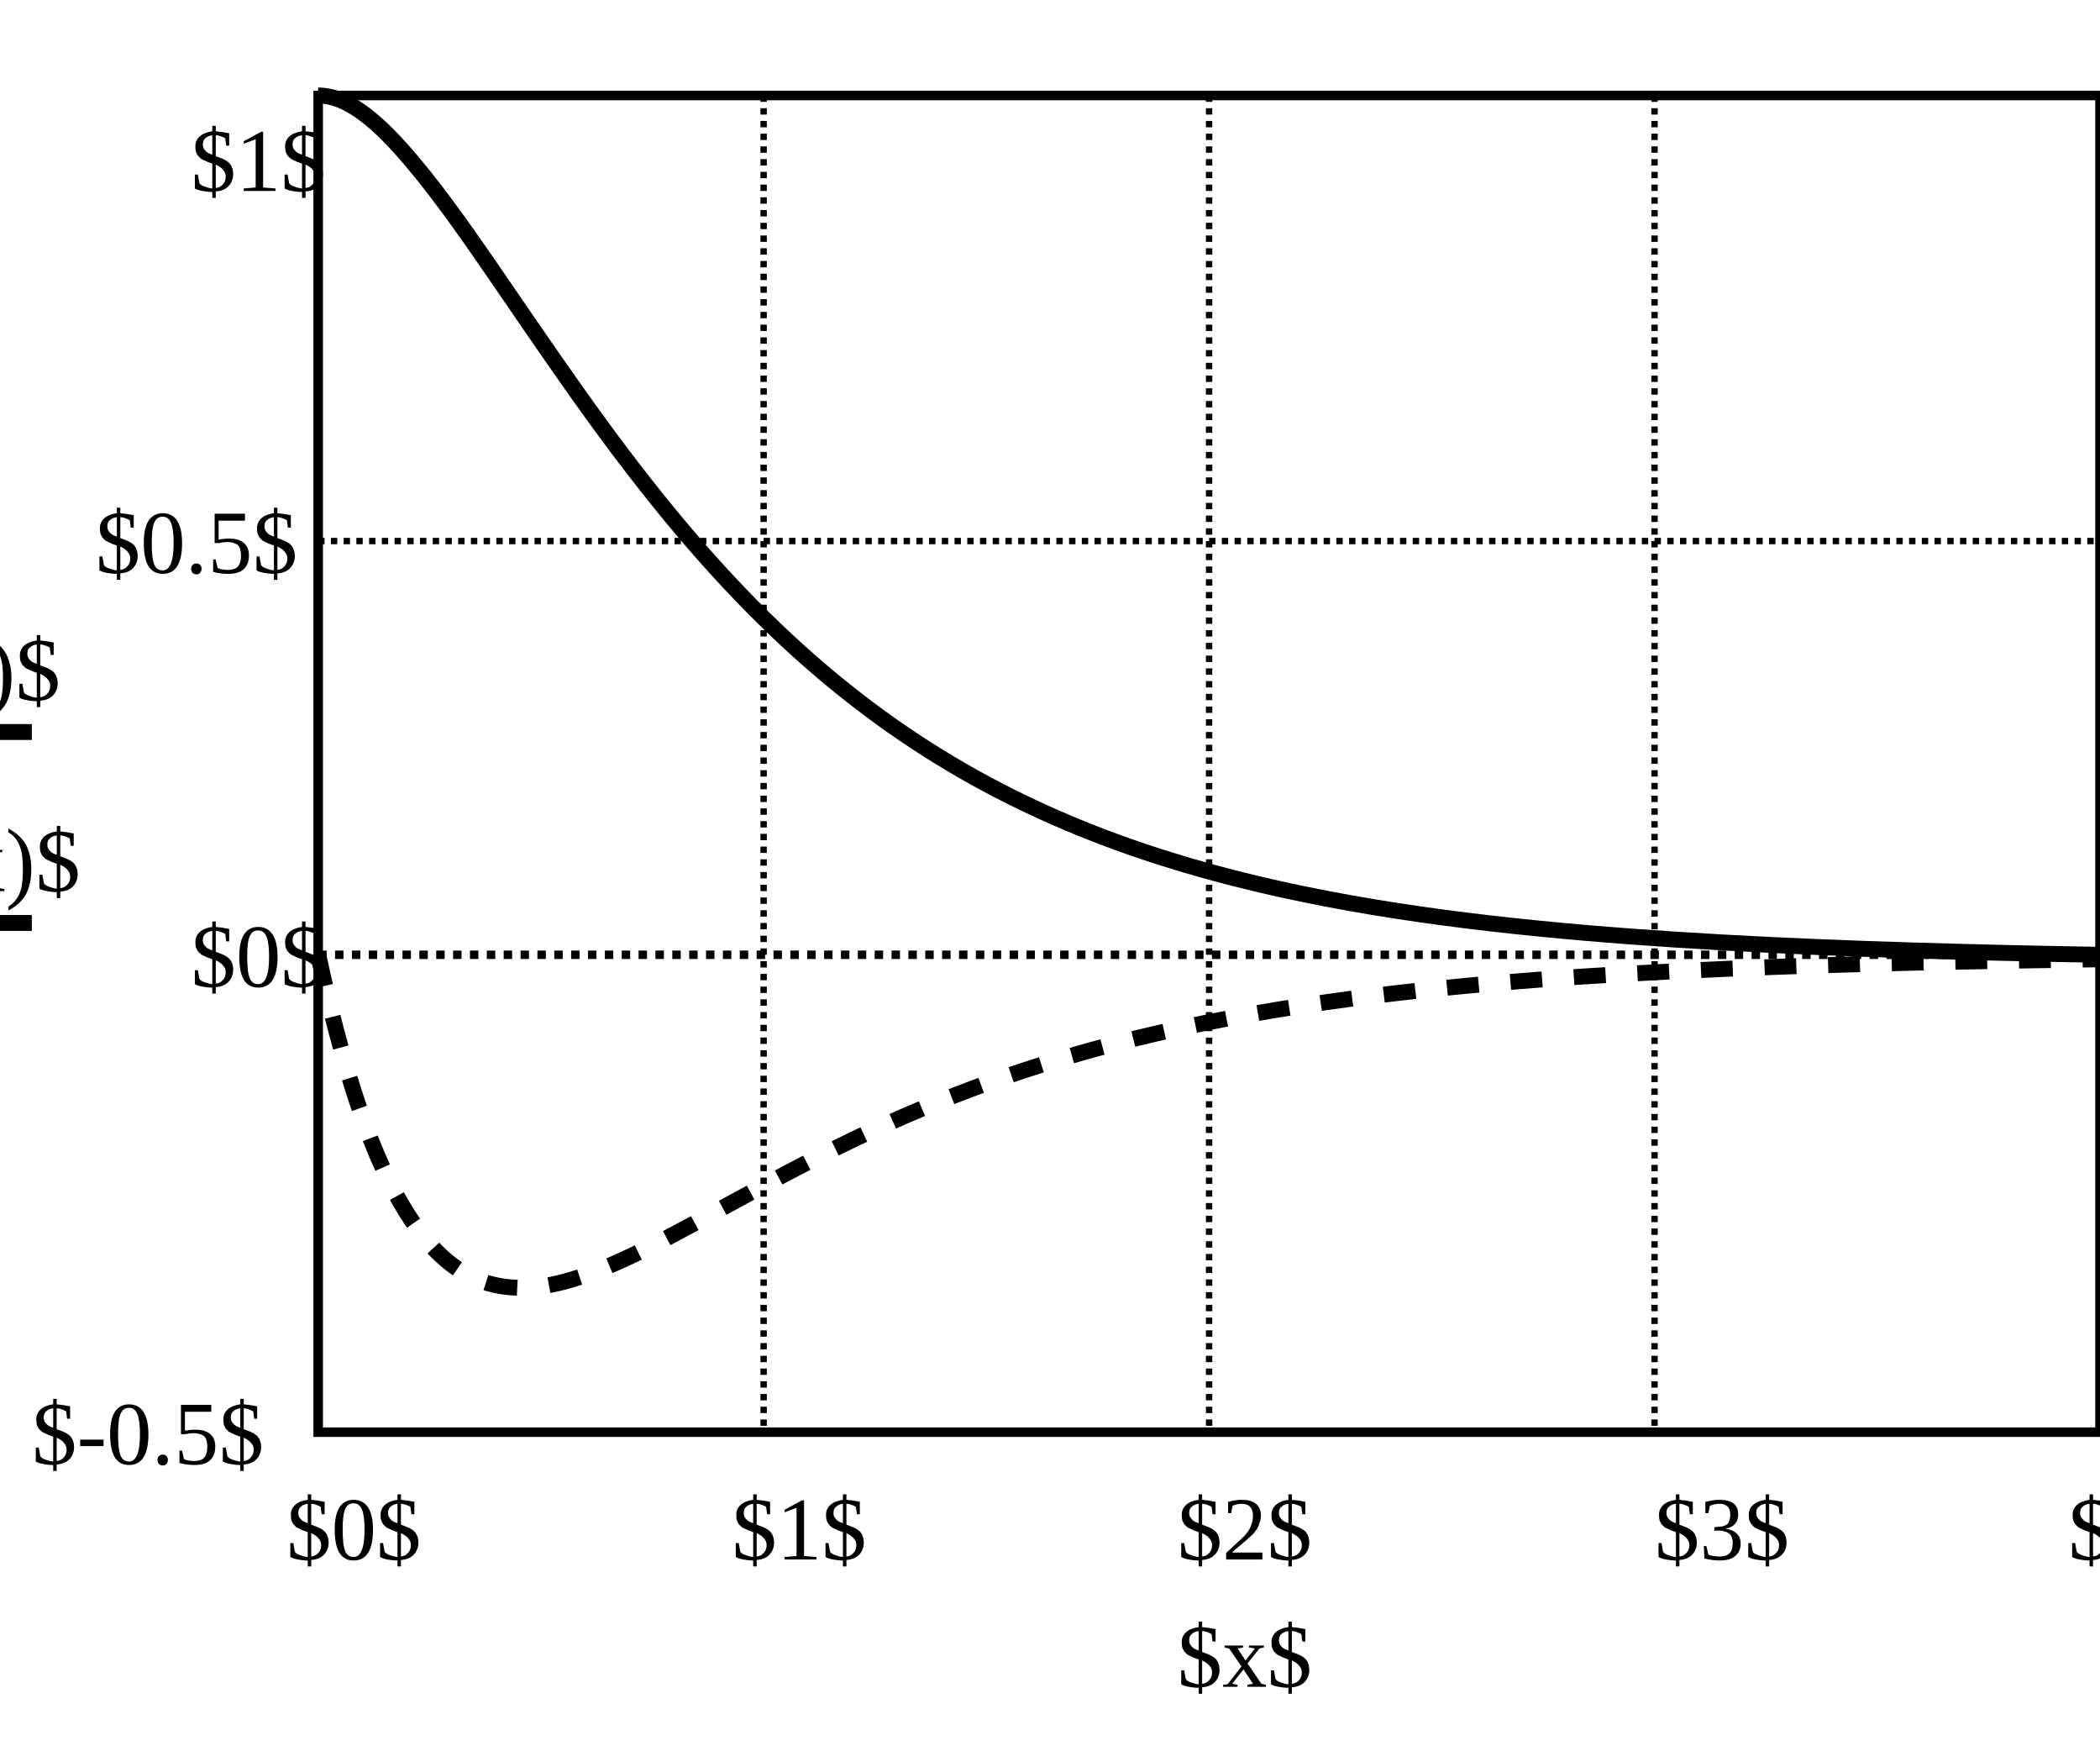
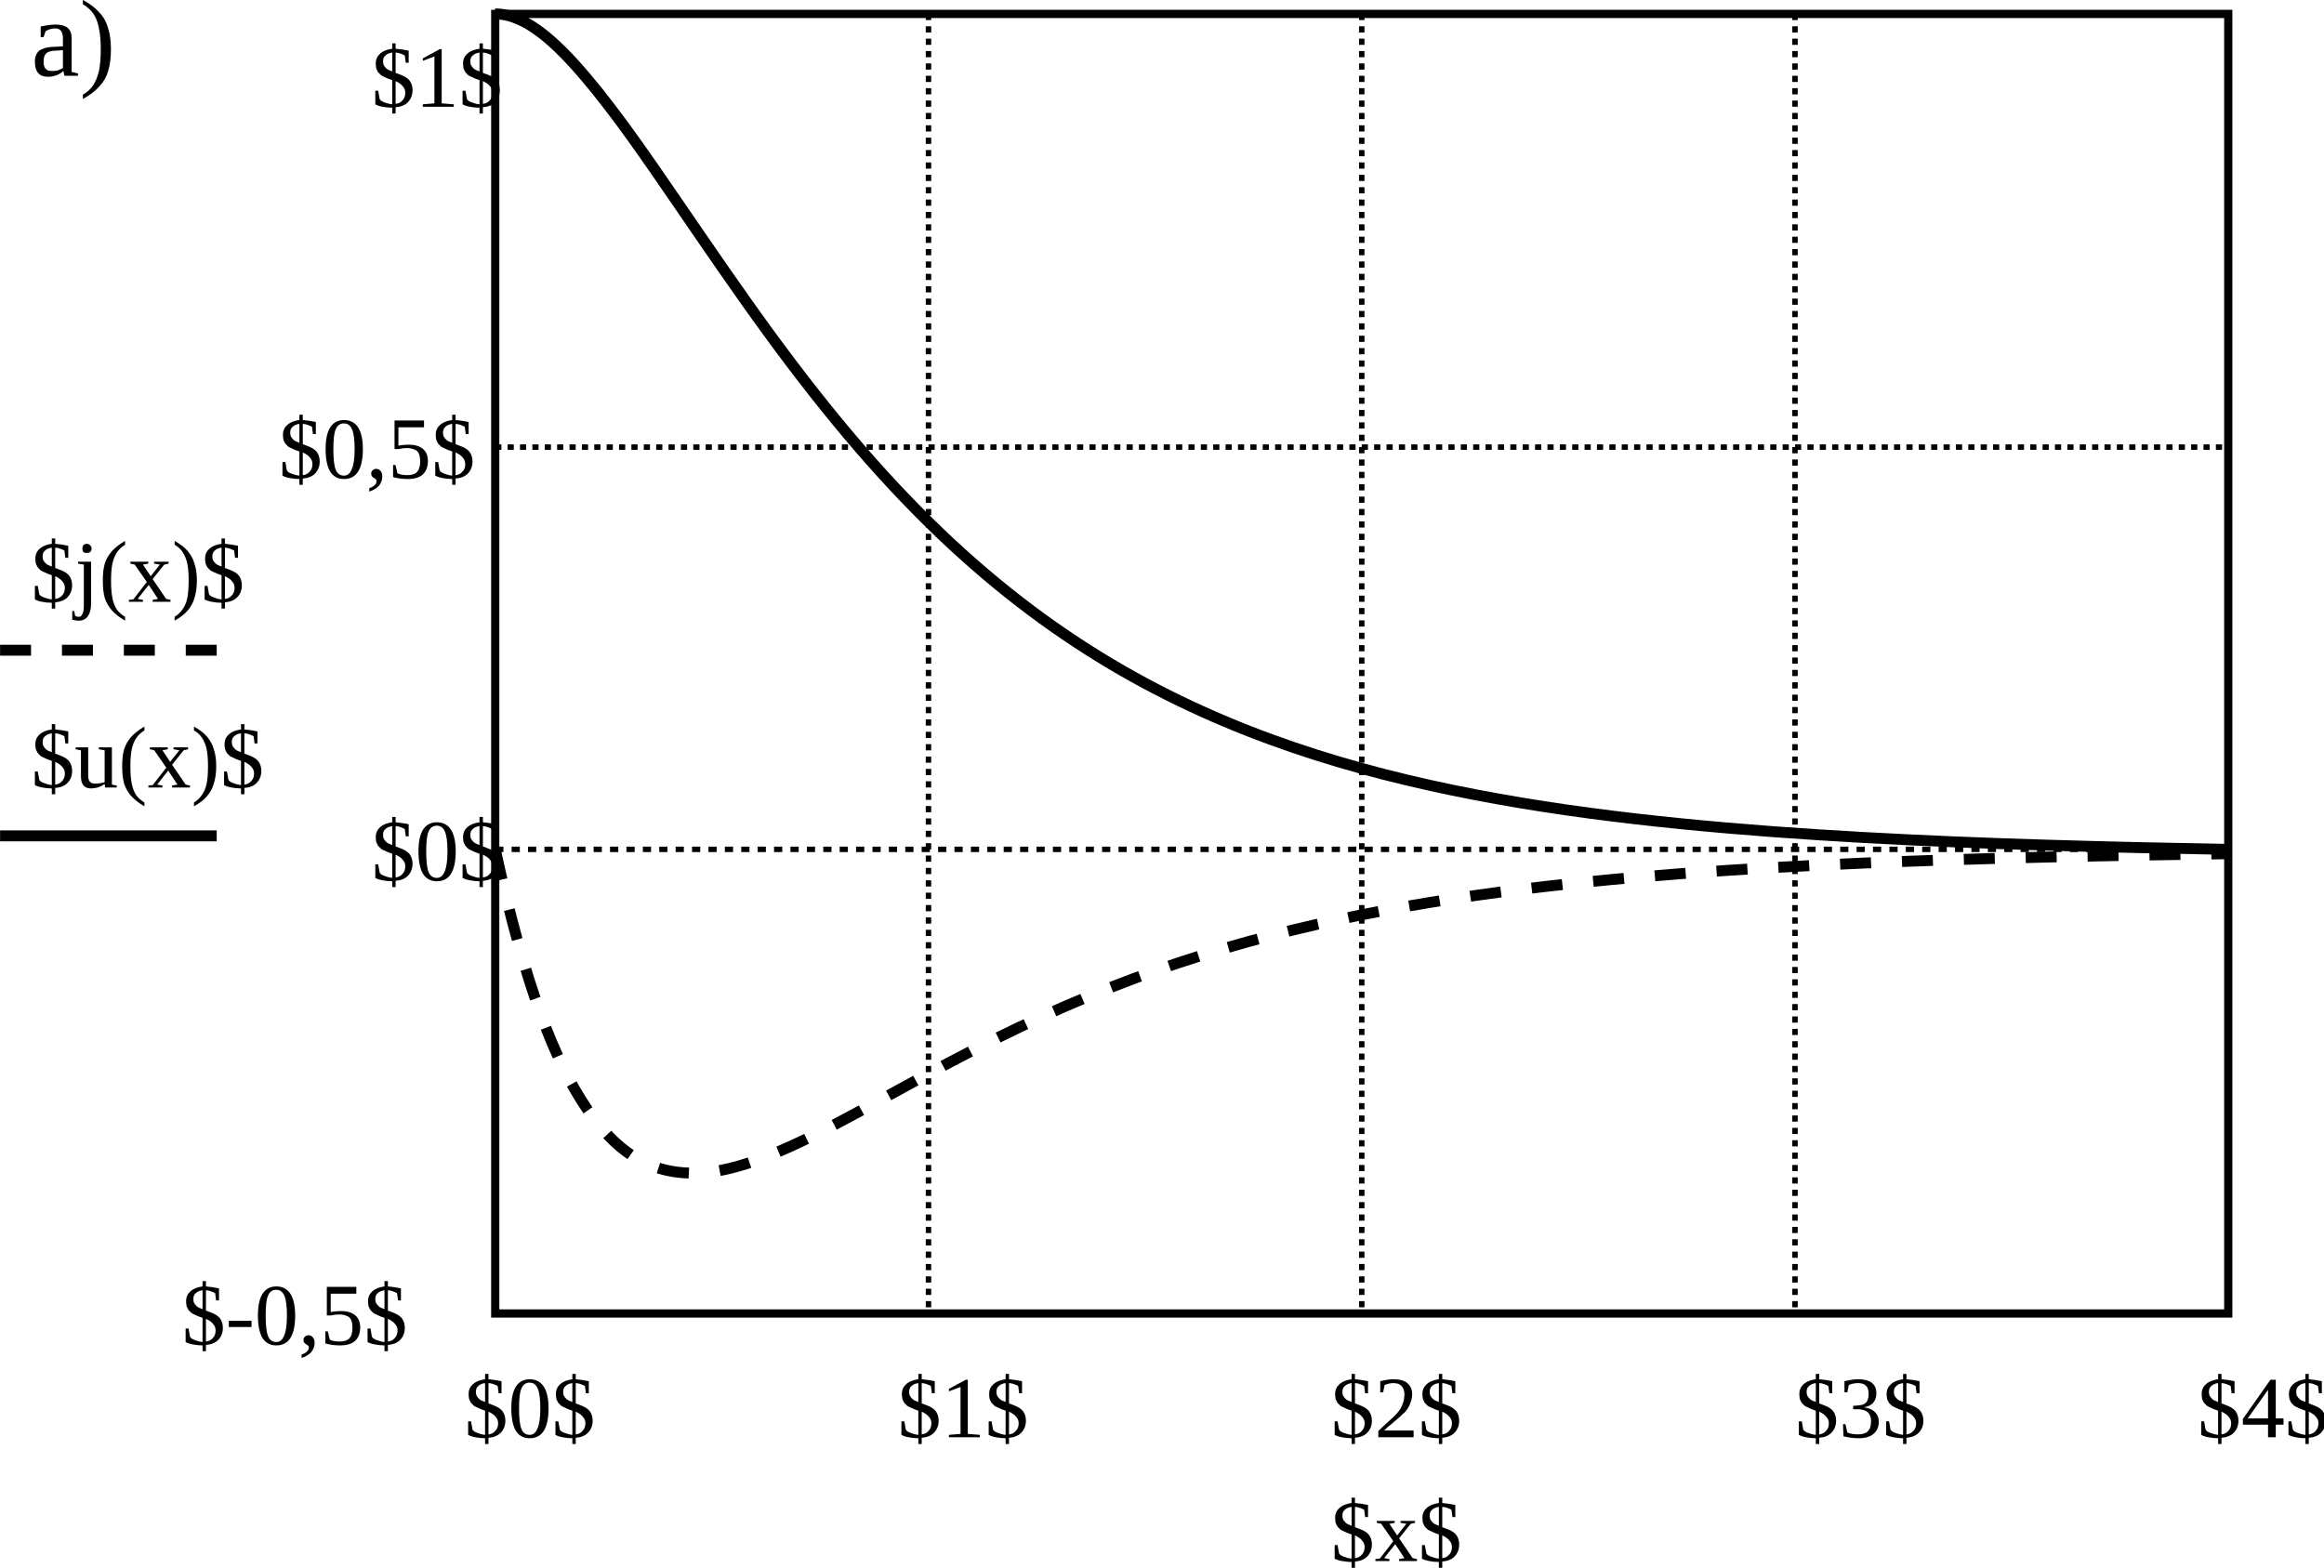
- <svg xmlns="http://www.w3.org/2000/svg" id="svg2528" version="1.1" viewBox="0 0 66 55" height="5.5cm" width="6.6cm">
+ <svg xmlns="http://www.w3.org/2000/svg" id="svg2528" version="1.1" viewBox="0 0 75.091 50.664" height="5.066cm" width="7.509cm">
  <defs id="defs2522" />
-   <g id="layer1" transform="translate(0,-242)">
-     <rect style="opacity:1;fill:none;fill-opacity:1;stroke:#000000;stroke-width:0.3;stroke-linecap:round;stroke-linejoin:miter;stroke-miterlimit:4;stroke-dasharray:none;stroke-dashoffset:0;stroke-opacity:1;paint-order:markers stroke fill" id="rect2076" width="56" height="42" x="10" y="245" />
-     <path style="fill:none;stroke:#000000;stroke-width:0.2;stroke-linecap:butt;stroke-linejoin:miter;stroke-miterlimit:4;stroke-dasharray:0.2, 0.2;stroke-dashoffset:0;stroke-opacity:1" d="m 38,245 v 42" id="path2078" />
-     <path style="fill:none;stroke:#000000;stroke-width:0.2;stroke-linecap:butt;stroke-linejoin:miter;stroke-miterlimit:4;stroke-dasharray:0.2, 0.2;stroke-dashoffset:0;stroke-opacity:1" d="m 24,245 v 42" id="path2080" />
-     <path style="fill:none;stroke:#000000;stroke-width:0.2;stroke-linecap:butt;stroke-linejoin:miter;stroke-miterlimit:4;stroke-dasharray:0.2, 0.2;stroke-dashoffset:0;stroke-opacity:1" d="m 52,245 v 42" id="path2082" />
-     <path style="fill:none;stroke:#000000;stroke-width:0.2;stroke-linecap:butt;stroke-linejoin:miter;stroke-miterlimit:4;stroke-dasharray:0.2, 0.2;stroke-dashoffset:0;stroke-opacity:1" d="M 10,259 H 66" id="path2084" />
-     <path style="fill:none;stroke:#000000;stroke-width:0.265;stroke-linecap:butt;stroke-linejoin:miter;stroke-miterlimit:4;stroke-dasharray:0.265, 0.265;stroke-dashoffset:0;stroke-opacity:1" d="m 10,272 h 56" id="path2088" />
-     <path style="opacity:1;fill:none;fill-opacity:1;stroke:#000000;stroke-width:0.5;stroke-linecap:butt;stroke-linejoin:round;stroke-miterlimit:4;stroke-dasharray:1, 1;stroke-dashoffset:0;stroke-opacity:1;paint-order:markers fill stroke" d="m 10,272 c 0.982,4.527 1.965,6.907 2.947,8.361 0.982,1.454 1.965,1.95 2.947,2.072 0.982,0.123 1.965,-0.146 2.947,-0.535 0.982,-0.39 1.965,-0.91 2.947,-1.442 0.982,-0.532 1.965,-1.081 2.947,-1.599 0.982,-0.519 1.965,-1.009 2.947,-1.457 0.982,-0.448 1.965,-0.856 2.947,-1.222 0.982,-0.366 1.965,-0.691 2.947,-0.98 0.982,-0.289 1.965,-0.543 2.947,-0.767 0.982,-0.224 1.965,-0.419 2.947,-0.591 0.982,-0.172 1.965,-0.321 2.947,-0.452 0.982,-0.131 1.965,-0.244 2.947,-0.343 0.982,-0.099 1.965,-0.184 2.947,-0.259 0.982,-0.075 1.965,-0.139 2.947,-0.195 0.982,-0.056 1.965,-0.105 2.947,-0.147 0.982,-0.042 1.965,-0.079 2.947,-0.111 0.982,-0.032 1.965,-0.059 2.947,-0.083 0.982,-0.024 1.965,-0.044 2.947,-0.062 0.982,-0.018 1.965,-0.033 2.947,-0.047" title="-2.2*exp(-2.4*x)*sinh(x) " id="path9991" />
-     <path id="path11634" title="exp(-2.4*x)*(cosh(x) + 2.4*sinh(x))" d="m 9.998,245 c 0.982,9.4e-4 1.965,0.907 2.947,2.068 0.982,1.161 1.965,2.596 2.947,4.029 0.982,1.433 1.965,2.872 2.947,4.217 0.982,1.344 1.965,2.598 2.947,3.735 0.982,1.137 1.965,2.159 2.947,3.072 0.982,0.913 1.965,1.717 2.947,2.43 0.982,0.712 1.965,1.333 2.947,1.879 0.982,0.546 1.965,1.019 2.947,1.433 0.982,0.415 1.965,0.771 2.947,1.084 0.982,0.313 1.965,0.581 2.947,0.815 0.982,0.235 1.965,0.436 2.947,0.611 0.982,0.176 1.965,0.326 2.947,0.457 0.982,0.131 1.965,0.243 2.947,0.341 0.982,0.098 1.965,0.182 2.947,0.255 0.982,0.073 1.965,0.135 2.947,0.19 0.982,0.054 1.965,0.101 2.947,0.142 0.982,0.041 1.965,0.075 2.947,0.105 0.982,0.03 1.965,0.056 2.947,0.079 0.982,0.022 1.965,0.042 2.947,0.059" style="opacity:1;fill:none;fill-opacity:1;stroke:#000000;stroke-width:0.5;stroke-linecap:butt;stroke-linejoin:round;stroke-miterlimit:4;stroke-dasharray:none;stroke-dashoffset:0;stroke-opacity:1;paint-order:markers fill stroke" />
+   <g id="layer1" transform="translate(6,-244.5505)">
+     <rect style="opacity:1;fill:none;fill-opacity:1;stroke:#000000;stroke-width:0.265;stroke-linecap:round;stroke-linejoin:miter;stroke-miterlimit:4;stroke-dasharray:none;stroke-dashoffset:0;stroke-opacity:1;paint-order:markers stroke fill" id="rect2076" width="56" height="42" x="10" y="245" />
+     <path style="fill:none;stroke:#000000;stroke-width:0.176;stroke-linecap:butt;stroke-linejoin:miter;stroke-miterlimit:4;stroke-dasharray:0.2, 0.2;stroke-dashoffset:0;stroke-opacity:1" d="m 38,245 0,42" id="path2078" />
+     <path style="fill:none;stroke:#000000;stroke-width:0.176;stroke-linecap:butt;stroke-linejoin:miter;stroke-miterlimit:4;stroke-dasharray:0.2, 0.2;stroke-dashoffset:0;stroke-opacity:1" d="m 24,245 0,42" id="path2080" />
+     <path style="fill:none;stroke:#000000;stroke-width:0.176;stroke-linecap:butt;stroke-linejoin:miter;stroke-miterlimit:4;stroke-dasharray:0.2, 0.2;stroke-dashoffset:0;stroke-opacity:1" d="m 52,245 0,42" id="path2082" />
+     <path style="fill:none;stroke:#000000;stroke-width:0.176;stroke-linecap:butt;stroke-linejoin:miter;stroke-miterlimit:4;stroke-dasharray:0.2, 0.2;stroke-dashoffset:0;stroke-opacity:1" d="m 10,259 56,0" id="path2084" />
+     <path style="fill:none;stroke:#000000;stroke-width:0.176;stroke-linecap:butt;stroke-linejoin:miter;stroke-miterlimit:4;stroke-dasharray:0.265, 0.265;stroke-dashoffset:0;stroke-opacity:1" d="m 10,272 56,0" id="path2088" />
+     <path style="opacity:1;fill:none;fill-opacity:1;stroke:#000000;stroke-width:0.353;stroke-linecap:butt;stroke-linejoin:round;stroke-miterlimit:4;stroke-dasharray:1, 1;stroke-dashoffset:0;stroke-opacity:1;paint-order:markers fill stroke" d="m 10,272 c 0.982,4.527 1.965,6.907 2.947,8.361 0.982,1.454 1.965,1.95 2.947,2.072 0.982,0.123 1.965,-0.146 2.947,-0.535 0.982,-0.39 1.965,-0.91 2.947,-1.442 0.982,-0.532 1.965,-1.081 2.947,-1.599 0.982,-0.519 1.965,-1.009 2.947,-1.457 0.982,-0.448 1.965,-0.856 2.947,-1.222 0.982,-0.366 1.965,-0.691 2.947,-0.98 0.982,-0.289 1.965,-0.543 2.947,-0.767 0.982,-0.224 1.965,-0.419 2.947,-0.591 0.982,-0.172 1.965,-0.321 2.947,-0.452 0.982,-0.131 1.965,-0.244 2.947,-0.343 0.982,-0.099 1.965,-0.184 2.947,-0.259 0.982,-0.075 1.965,-0.139 2.947,-0.195 0.982,-0.056 1.965,-0.105 2.947,-0.147 0.982,-0.042 1.965,-0.079 2.947,-0.111 0.982,-0.032 1.965,-0.059 2.947,-0.083 0.982,-0.024 1.965,-0.044 2.947,-0.062 0.982,-0.018 1.965,-0.033 2.947,-0.047" title="-2.2*exp(-2.4*x)*sinh(x) " id="path9991" />
+     <path id="path11634" title="exp(-2.4*x)*(cosh(x) + 2.4*sinh(x))" d="m 9.998,245 c 0.982,9.4e-4 1.965,0.907 2.947,2.068 0.982,1.161 1.965,2.596 2.947,4.029 0.982,1.433 1.965,2.872 2.947,4.217 0.982,1.344 1.965,2.598 2.947,3.735 0.982,1.137 1.965,2.159 2.947,3.072 0.982,0.913 1.965,1.717 2.947,2.43 0.982,0.712 1.965,1.333 2.947,1.879 0.982,0.546 1.965,1.019 2.947,1.433 0.982,0.415 1.965,0.771 2.947,1.084 0.982,0.313 1.965,0.581 2.947,0.815 0.982,0.235 1.965,0.436 2.947,0.611 0.982,0.176 1.965,0.326 2.947,0.457 0.982,0.131 1.965,0.243 2.947,0.341 0.982,0.098 1.965,0.182 2.947,0.255 0.982,0.073 1.965,0.135 2.947,0.19 0.982,0.054 1.965,0.101 2.947,0.142 0.982,0.041 1.965,0.075 2.947,0.105 0.982,0.03 1.965,0.056 2.947,0.079 0.982,0.022 1.965,0.042 2.947,0.059" style="opacity:1;fill:none;fill-opacity:1;stroke:#000000;stroke-width:0.353;stroke-linecap:butt;stroke-linejoin:round;stroke-miterlimit:4;stroke-dasharray:none;stroke-dashoffset:0;stroke-opacity:1;paint-order:markers fill stroke" />
    <g id="layer4" style="display:inline">
-       <text id="text2314-1-7-8" y="288" x="1" style="font-style:normal;font-variant:normal;font-weight:normal;font-stretch:normal;font-size:2.822px;line-height:1.25;font-family:'Times New Roman';-inkscape-font-specification:'Times New Roman, Normal';font-variant-ligatures:normal;font-variant-caps:normal;font-variant-numeric:normal;font-feature-settings:normal;text-align:start;letter-spacing:0px;word-spacing:0px;writing-mode:lr-tb;text-anchor:start;display:inline;fill:#000000;fill-opacity:1;stroke:none;stroke-width:0.265" xml:space="preserve">
-         <tspan style="stroke-width:0.265" y="288" x="1" id="tspan2312-9-7-4">$-0.5$</tspan>
+       <text id="text2314-1-7-8" y="288" x="-0.129" style="font-style:normal;font-variant:normal;font-weight:normal;font-stretch:normal;font-size:2.822px;line-height:1.25;font-family:'Times New Roman';-inkscape-font-specification:'Times New Roman, Normal';text-align:start;letter-spacing:0px;word-spacing:0px;writing-mode:lr-tb;text-anchor:start;display:inline;fill:#000000;fill-opacity:1;stroke:none;stroke-width:0.265" xml:space="preserve">
+         <tspan style="stroke-width:0.265" y="288" x="-0.129" id="tspan2312-9-7-4">$-0,5$</tspan>
      </text>
-       <text id="text2306-5-5-3" y="248" x="6" style="font-style:normal;font-variant:normal;font-weight:normal;font-stretch:normal;font-size:2.822px;line-height:1.25;font-family:'Times New Roman';-inkscape-font-specification:'Times New Roman, Normal';font-variant-ligatures:normal;font-variant-caps:normal;font-variant-numeric:normal;font-feature-settings:normal;text-align:start;letter-spacing:0px;word-spacing:0px;writing-mode:lr-tb;text-anchor:start;display:inline;fill:#000000;fill-opacity:1;stroke:none;stroke-width:0.265" xml:space="preserve">
+       <text id="text2306-5-5-3" y="248" x="6" style="font-style:normal;font-variant:normal;font-weight:normal;font-stretch:normal;font-size:2.822px;line-height:1.25;font-family:'Times New Roman';-inkscape-font-specification:'Times New Roman, Normal';text-align:start;letter-spacing:0px;word-spacing:0px;writing-mode:lr-tb;text-anchor:start;display:inline;fill:#000000;fill-opacity:1;stroke:none;stroke-width:0.265" xml:space="preserve">
        <tspan style="stroke-width:0.265" y="248" x="6" id="tspan2304-2-9-0">$1$</tspan>
      </text>
-       <text id="text2518-3" y="264" x="-5" style="font-style:normal;font-variant:normal;font-weight:normal;font-stretch:normal;font-size:2.822px;line-height:1.25;font-family:'Times New Roman';-inkscape-font-specification:'Times New Roman, Normal';font-variant-ligatures:normal;font-variant-caps:normal;font-variant-numeric:normal;font-feature-settings:normal;text-align:start;letter-spacing:0px;word-spacing:0px;writing-mode:lr-tb;text-anchor:start;display:inline;fill:#000000;fill-opacity:1;stroke:none;stroke-width:0.265" xml:space="preserve">
+       <text id="text2518-3" y="264" x="-5" style="font-style:normal;font-variant:normal;font-weight:normal;font-stretch:normal;font-size:2.822px;line-height:1.25;font-family:'Times New Roman';-inkscape-font-specification:'Times New Roman, Normal';text-align:start;letter-spacing:0px;word-spacing:0px;writing-mode:lr-tb;text-anchor:start;display:inline;fill:#000000;fill-opacity:1;stroke:none;stroke-width:0.265" xml:space="preserve">
        <tspan style="stroke-width:0.265" y="264" x="-5" id="tspan2516-6">$j(x)$</tspan>
      </text>
-       <text id="text2518-1-8" y="270" x="-5" style="font-style:normal;font-variant:normal;font-weight:normal;font-stretch:normal;font-size:2.822px;line-height:1.25;font-family:'Times New Roman';-inkscape-font-specification:'Times New Roman, Normal';font-variant-ligatures:normal;font-variant-caps:normal;font-variant-numeric:normal;font-feature-settings:normal;text-align:start;letter-spacing:0px;word-spacing:0px;writing-mode:lr-tb;text-anchor:start;display:inline;fill:#000000;fill-opacity:1;stroke:none;stroke-width:0.265" xml:space="preserve">
+       <text id="text2518-1-8" y="270" x="-5" style="font-style:normal;font-variant:normal;font-weight:normal;font-stretch:normal;font-size:2.822px;line-height:1.25;font-family:'Times New Roman';-inkscape-font-specification:'Times New Roman, Normal';text-align:start;letter-spacing:0px;word-spacing:0px;writing-mode:lr-tb;text-anchor:start;display:inline;fill:#000000;fill-opacity:1;stroke:none;stroke-width:0.265" xml:space="preserve">
        <tspan style="stroke-width:0.265" y="270" x="-5" id="tspan2516-0-5">$u(x)$</tspan>
      </text>
-       <path id="path4335-9" d="M -6,271 H 1" style="fill:none;stroke:#000000;stroke-width:0.5;stroke-linecap:butt;stroke-linejoin:miter;stroke-miterlimit:4;stroke-dasharray:none;stroke-opacity:1" />
-       <path id="path4337-9" d="M -6,265 H 2" style="fill:none;stroke:#000000;stroke-width:0.5;stroke-linecap:butt;stroke-linejoin:miter;stroke-miterlimit:4;stroke-dasharray:1, 1;stroke-dashoffset:0;stroke-opacity:1" />
-       <text id="text2298-9" y="291" x="37" style="font-style:normal;font-variant:normal;font-weight:normal;font-stretch:normal;font-size:2.822px;line-height:1.25;font-family:'Times New Roman';-inkscape-font-specification:'Times New Roman, Normal';font-variant-ligatures:normal;font-variant-caps:normal;font-variant-numeric:normal;font-feature-settings:normal;text-align:start;letter-spacing:0px;word-spacing:0px;writing-mode:lr-tb;text-anchor:start;display:inline;fill:#000000;fill-opacity:1;stroke:none;stroke-width:0.265" xml:space="preserve">
+       <path id="path4335-9" d="m -6,271.564 7,0" style="fill:none;stroke:#000000;stroke-width:0.353;stroke-linecap:butt;stroke-linejoin:miter;stroke-miterlimit:4;stroke-dasharray:none;stroke-opacity:1" />
+       <path id="path4337-9" d="m -6,265.564 8,0" style="fill:none;stroke:#000000;stroke-width:0.353;stroke-linecap:butt;stroke-linejoin:miter;stroke-miterlimit:4;stroke-dasharray:1, 1;stroke-dashoffset:0;stroke-opacity:1" />
+       <text id="text2298-9" y="291" x="37" style="font-style:normal;font-variant:normal;font-weight:normal;font-stretch:normal;font-size:2.822px;line-height:1.25;font-family:'Times New Roman';-inkscape-font-specification:'Times New Roman, Normal';text-align:start;letter-spacing:0px;word-spacing:0px;writing-mode:lr-tb;text-anchor:start;display:inline;fill:#000000;fill-opacity:1;stroke:none;stroke-width:0.265" xml:space="preserve">
        <tspan style="stroke-width:0.265" y="291" x="37" id="tspan2296-9">$2$</tspan>
      </text>
-       <text id="text2302-2" y="291" x="52" style="font-style:normal;font-variant:normal;font-weight:normal;font-stretch:normal;font-size:2.822px;line-height:1.25;font-family:'Times New Roman';-inkscape-font-specification:'Times New Roman, Normal';font-variant-ligatures:normal;font-variant-caps:normal;font-variant-numeric:normal;font-feature-settings:normal;text-align:start;letter-spacing:0px;word-spacing:0px;writing-mode:lr-tb;text-anchor:start;display:inline;fill:#000000;fill-opacity:1;stroke:none;stroke-width:0.265" xml:space="preserve">
+       <text id="text2302-2" y="291" x="52" style="font-style:normal;font-variant:normal;font-weight:normal;font-stretch:normal;font-size:2.822px;line-height:1.25;font-family:'Times New Roman';-inkscape-font-specification:'Times New Roman, Normal';text-align:start;letter-spacing:0px;word-spacing:0px;writing-mode:lr-tb;text-anchor:start;display:inline;fill:#000000;fill-opacity:1;stroke:none;stroke-width:0.265" xml:space="preserve">
        <tspan style="stroke-width:0.265" y="291" x="52" id="tspan2300-3">$3$</tspan>
      </text>
-       <text id="text2306-5" y="291" x="65" style="font-style:normal;font-variant:normal;font-weight:normal;font-stretch:normal;font-size:2.822px;line-height:1.25;font-family:'Times New Roman';-inkscape-font-specification:'Times New Roman, Normal';font-variant-ligatures:normal;font-variant-caps:normal;font-variant-numeric:normal;font-feature-settings:normal;text-align:start;letter-spacing:0px;word-spacing:0px;writing-mode:lr-tb;text-anchor:start;display:inline;fill:#000000;fill-opacity:1;stroke:none;stroke-width:0.265" xml:space="preserve">
+       <text id="text2306-5" y="291" x="65" style="font-style:normal;font-variant:normal;font-weight:normal;font-stretch:normal;font-size:2.822px;line-height:1.25;font-family:'Times New Roman';-inkscape-font-specification:'Times New Roman, Normal';text-align:start;letter-spacing:0px;word-spacing:0px;writing-mode:lr-tb;text-anchor:start;display:inline;fill:#000000;fill-opacity:1;stroke:none;stroke-width:0.265" xml:space="preserve">
        <tspan style="stroke-width:0.265" y="291" x="65" id="tspan2304-2">$4$</tspan>
      </text>
-       <text id="text2310-0" y="291" x="23" style="font-style:normal;font-variant:normal;font-weight:normal;font-stretch:normal;font-size:2.822px;line-height:1.25;font-family:'Times New Roman';-inkscape-font-specification:'Times New Roman, Normal';font-variant-ligatures:normal;font-variant-caps:normal;font-variant-numeric:normal;font-feature-settings:normal;text-align:start;letter-spacing:0px;word-spacing:0px;writing-mode:lr-tb;text-anchor:start;display:inline;fill:#000000;fill-opacity:1;stroke:none;stroke-width:0.265" xml:space="preserve">
+       <text id="text2310-0" y="291" x="23" style="font-style:normal;font-variant:normal;font-weight:normal;font-stretch:normal;font-size:2.822px;line-height:1.25;font-family:'Times New Roman';-inkscape-font-specification:'Times New Roman, Normal';text-align:start;letter-spacing:0px;word-spacing:0px;writing-mode:lr-tb;text-anchor:start;display:inline;fill:#000000;fill-opacity:1;stroke:none;stroke-width:0.265" xml:space="preserve">
        <tspan style="stroke-width:0.265" y="291" x="23" id="tspan2308-6">$1$</tspan>
      </text>
-       <text id="text2314-0" y="291" x="9" style="font-style:normal;font-variant:normal;font-weight:normal;font-stretch:normal;font-size:2.822px;line-height:1.25;font-family:'Times New Roman';-inkscape-font-specification:'Times New Roman, Normal';font-variant-ligatures:normal;font-variant-caps:normal;font-variant-numeric:normal;font-feature-settings:normal;text-align:start;letter-spacing:0px;word-spacing:0px;writing-mode:lr-tb;text-anchor:start;display:inline;fill:#000000;fill-opacity:1;stroke:none;stroke-width:0.265" xml:space="preserve">
+       <text id="text2314-0" y="291" x="9" style="font-style:normal;font-variant:normal;font-weight:normal;font-stretch:normal;font-size:2.822px;line-height:1.25;font-family:'Times New Roman';-inkscape-font-specification:'Times New Roman, Normal';text-align:start;letter-spacing:0px;word-spacing:0px;writing-mode:lr-tb;text-anchor:start;display:inline;fill:#000000;fill-opacity:1;stroke:none;stroke-width:0.265" xml:space="preserve">
        <tspan style="stroke-width:0.265" y="291" x="9" id="tspan2312-2">$0$</tspan>
      </text>
-       <text xml:space="preserve" style="font-style:normal;font-variant:normal;font-weight:normal;font-stretch:normal;font-size:2.822px;line-height:1.25;font-family:'Times New Roman';-inkscape-font-specification:'Times New Roman, Normal';font-variant-ligatures:normal;font-variant-caps:normal;font-variant-numeric:normal;font-feature-settings:normal;text-align:start;letter-spacing:0px;word-spacing:0px;writing-mode:lr-tb;text-anchor:start;fill:#000000;fill-opacity:1;stroke:none;stroke-width:0.265" x="9" y="268" id="text15489">
-         <tspan id="tspan15487" x="9" y="270.505" style="stroke-width:0.265" />
+       <text xml:space="preserve" style="font-style:normal;font-variant:normal;font-weight:normal;font-stretch:normal;font-size:2.822px;line-height:1.25;font-family:'Times New Roman';-inkscape-font-specification:'Times New Roman, Normal';text-align:start;letter-spacing:0px;word-spacing:0px;writing-mode:lr-tb;text-anchor:start;fill:#000000;fill-opacity:1;stroke:none;stroke-width:0.265" x="9" y="268" id="text15489">
+         <tspan id="tspan15487" x="9" y="268" style="stroke-width:0.265" />
      </text>
-       <text id="text2518-1-8-9" y="295" x="37" style="font-style:normal;font-variant:normal;font-weight:normal;font-stretch:normal;font-size:2.822px;line-height:1.25;font-family:'Times New Roman';-inkscape-font-specification:'Times New Roman, Normal';font-variant-ligatures:normal;font-variant-caps:normal;font-variant-numeric:normal;font-feature-settings:normal;text-align:start;letter-spacing:0px;word-spacing:0px;writing-mode:lr-tb;text-anchor:start;display:inline;fill:#000000;fill-opacity:1;stroke:none;stroke-width:0.265" xml:space="preserve">
+       <text id="text2518-1-8-9" y="295" x="37" style="font-style:normal;font-variant:normal;font-weight:normal;font-stretch:normal;font-size:2.822px;line-height:1.25;font-family:'Times New Roman';-inkscape-font-specification:'Times New Roman, Normal';text-align:start;letter-spacing:0px;word-spacing:0px;writing-mode:lr-tb;text-anchor:start;display:inline;fill:#000000;fill-opacity:1;stroke:none;stroke-width:0.265" xml:space="preserve">
        <tspan style="stroke-width:0.265" y="295" x="37" id="tspan2516-0-5-7">$x$</tspan>
      </text>
-       <text id="text2314-0-9" y="273" x="6" style="font-style:normal;font-variant:normal;font-weight:normal;font-stretch:normal;font-size:2.822px;line-height:1.25;font-family:'Times New Roman';-inkscape-font-specification:'Times New Roman, Normal';font-variant-ligatures:normal;font-variant-caps:normal;font-variant-numeric:normal;font-feature-settings:normal;text-align:start;letter-spacing:0px;word-spacing:0px;writing-mode:lr-tb;text-anchor:start;display:inline;fill:#000000;fill-opacity:1;stroke:none;stroke-width:0.265" xml:space="preserve">
+       <text id="text2314-0-9" y="273" x="6" style="font-style:normal;font-variant:normal;font-weight:normal;font-stretch:normal;font-size:2.822px;line-height:1.25;font-family:'Times New Roman';-inkscape-font-specification:'Times New Roman, Normal';text-align:start;letter-spacing:0px;word-spacing:0px;writing-mode:lr-tb;text-anchor:start;display:inline;fill:#000000;fill-opacity:1;stroke:none;stroke-width:0.265" xml:space="preserve">
        <tspan style="stroke-width:0.265" y="273" x="6" id="tspan2312-2-3">$0$</tspan>
      </text>
-       <text id="text2314-0-91" y="260" x="3" style="font-style:normal;font-variant:normal;font-weight:normal;font-stretch:normal;font-size:2.822px;line-height:1.25;font-family:'Times New Roman';-inkscape-font-specification:'Times New Roman, Normal';font-variant-ligatures:normal;font-variant-caps:normal;font-variant-numeric:normal;font-feature-settings:normal;text-align:start;letter-spacing:0px;word-spacing:0px;writing-mode:lr-tb;text-anchor:start;display:inline;fill:#000000;fill-opacity:1;stroke:none;stroke-width:0.265" xml:space="preserve">
-         <tspan style="stroke-width:0.265" y="260" x="3" id="tspan2312-2-5">$0.5$</tspan>
+       <text id="text2314-0-91" y="260" x="3" style="font-style:normal;font-variant:normal;font-weight:normal;font-stretch:normal;font-size:2.822px;line-height:1.25;font-family:'Times New Roman';-inkscape-font-specification:'Times New Roman, Normal';text-align:start;letter-spacing:0px;word-spacing:0px;writing-mode:lr-tb;text-anchor:start;display:inline;fill:#000000;fill-opacity:1;stroke:none;stroke-width:0.265" xml:space="preserve">
+         <tspan style="stroke-width:0.265" y="260" x="3" id="tspan2312-2-5">$0,5$</tspan>
+       </text>
+       <text xml:space="preserve" style="color:#000000;font-style:normal;font-variant:normal;font-weight:normal;font-stretch:normal;font-size:3.528px;line-height:125%;font-family:'Times New Roman';-inkscape-font-specification:'Times New Roman, ';text-indent:0;text-align:start;text-decoration:none;text-decoration-line:none;text-decoration-style:solid;text-decoration-color:#000000;letter-spacing:0px;word-spacing:0px;text-transform:none;direction:ltr;block-progression:tb;writing-mode:lr-tb;baseline-shift:baseline;text-anchor:start;white-space:normal;clip-rule:nonzero;display:inline;overflow:visible;visibility:visible;opacity:1;isolation:auto;mix-blend-mode:normal;color-interpolation:sRGB;color-interpolation-filters:linearRGB;solid-color:#000000;solid-opacity:1;fill:#000000;fill-opacity:1;fill-rule:nonzero;stroke:none;stroke-width:0.5;stroke-linecap:butt;stroke-linejoin:miter;stroke-miterlimit:4;stroke-dasharray:none;stroke-dashoffset:0;stroke-opacity:1;color-rendering:auto;image-rendering:auto;shape-rendering:auto;text-rendering:auto;enable-background:accumulate" x="-5" y="247" id="text4171">
+         <tspan id="tspan4173" x="-5" y="247">а)</tspan>
      </text>
    </g>
  </g>
</svg>
